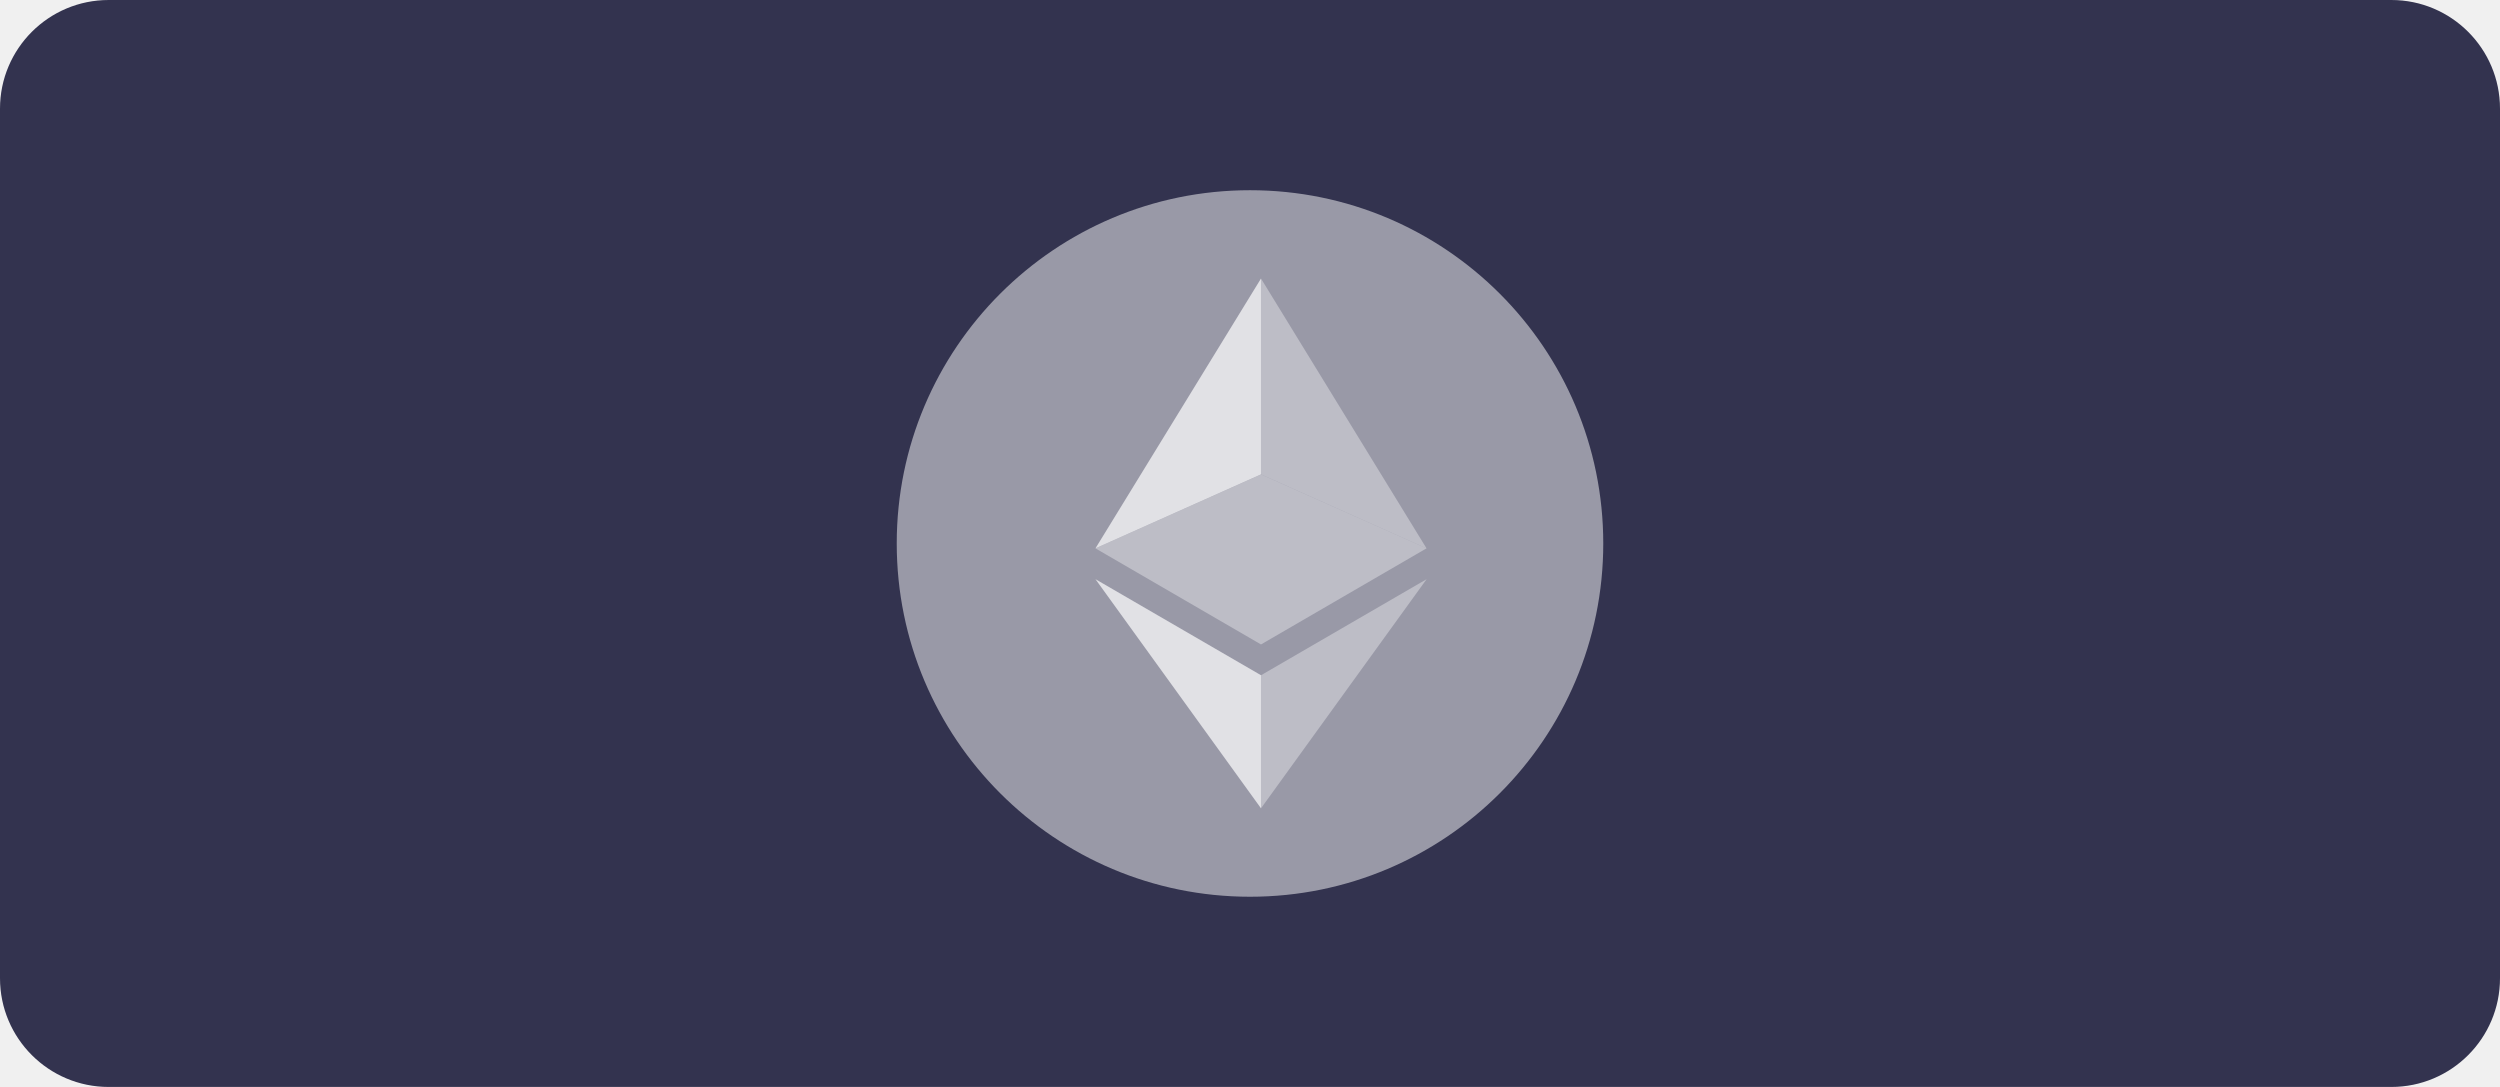
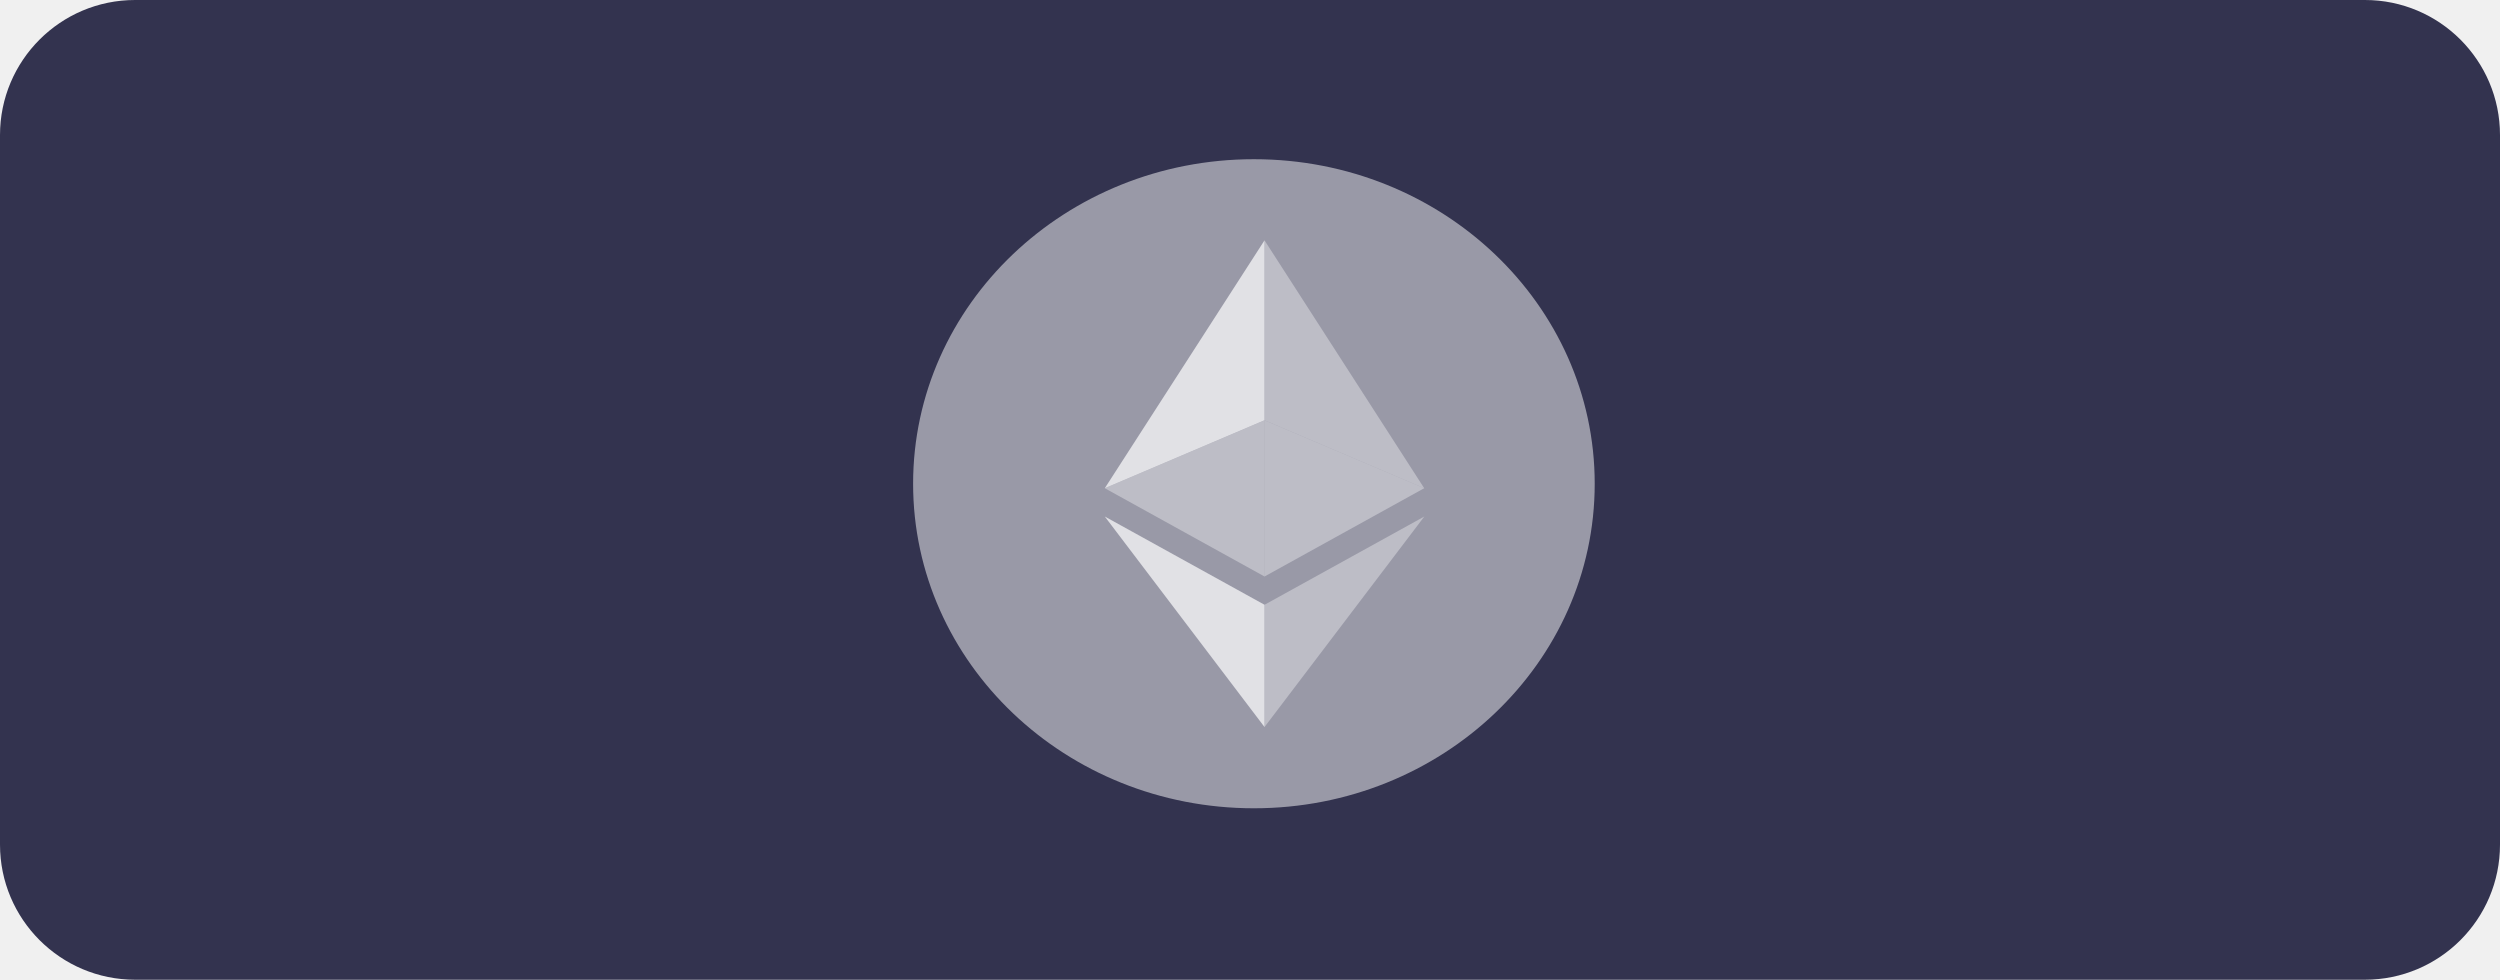
- <svg xmlns="http://www.w3.org/2000/svg" width="184" height="80" viewBox="0 0 184 80" fill="none">
-   <path d="M0 8C0 3.582 3.582 0 8 0H176C180.418 0 184 3.582 184 8V72C184 76.418 180.418 80 176 80H8C3.582 80 0 76.418 0 72V8Z" fill="#33334F" />
-   <g clip-path="url(#clip0_5_1960)">
-     <path d="M92 66C106.359 66 118 54.359 118 40C118 25.641 106.359 14 92 14C77.641 14 66 25.641 66 40C66 54.359 77.641 66 92 66Z" fill="white" fill-opacity="0.5" />
+ <svg xmlns="http://www.w3.org/2000/svg" width="148" height="58" viewBox="0 0 148 58" fill="none">
+   <path d="M0 8C0 3.582 3.582 0 8 0H140C144.418 0 148 3.582 148 8V50C148 54.418 144.418 58 140 58H8C3.582 58 0 54.418 0 50V8Z" fill="#33334F" />
+   <g clip-path="url(#clip0_28_7449)">
+     <path d="M74.231 47.85C85.374 47.85 94.407 39.248 94.407 28.637C94.407 18.026 85.374 9.425 74.231 9.425C63.088 9.425 54.056 18.026 54.056 28.637C54.056 39.248 63.088 47.85 74.231 47.85Z" fill="white" fill-opacity="0.5" />
    <g opacity="0.7">
-       <path d="M92.809 20.5V34.914L104.991 40.358L92.809 20.5Z" fill="white" fill-opacity="0.5" />
-       <path d="M92.809 20.5L80.625 40.358L92.809 34.914V20.5Z" fill="white" />
-       <path d="M92.809 49.699V59.493L104.999 42.627L92.809 49.699Z" fill="white" fill-opacity="0.5" />
-       <path d="M92.809 59.493V49.697L80.625 42.627L92.809 59.493Z" fill="white" />
-       <path d="M92.809 47.432L104.991 40.358L92.809 34.918V47.432Z" fill="white" fill-opacity="0.5" />
-       <path d="M80.625 40.358L92.809 47.432V34.918L80.625 40.358Z" fill="white" fill-opacity="0.5" />
+       <path d="M74.859 14.228V24.879L84.313 28.902L74.859 14.228Z" fill="white" fill-opacity="0.5" />
+       <path d="M74.859 14.228L65.404 28.902L74.859 24.879V14.228Z" fill="white" />
+       <path d="M74.859 35.803V43.041L84.319 30.578L74.859 35.803Z" fill="white" fill-opacity="0.5" />
+       <path d="M74.859 43.041V35.802L65.404 30.578L74.859 43.041Z" fill="white" />
+       <path d="M74.859 34.129L84.313 28.902L74.859 24.881V34.129Z" fill="white" fill-opacity="0.5" />
+       <path d="M65.404 28.902L74.859 34.129V24.881L65.404 28.902Z" fill="white" fill-opacity="0.5" />
    </g>
  </g>
  <defs>
-     <clipPath id="clip0_5_1960">
-       <rect width="52" height="52" fill="white" transform="translate(66 14)" />
+     <clipPath id="clip0_28_7449">
+       <rect width="40.351" height="38.425" fill="white" transform="translate(54.0555 9.4248)" />
    </clipPath>
  </defs>
</svg>
